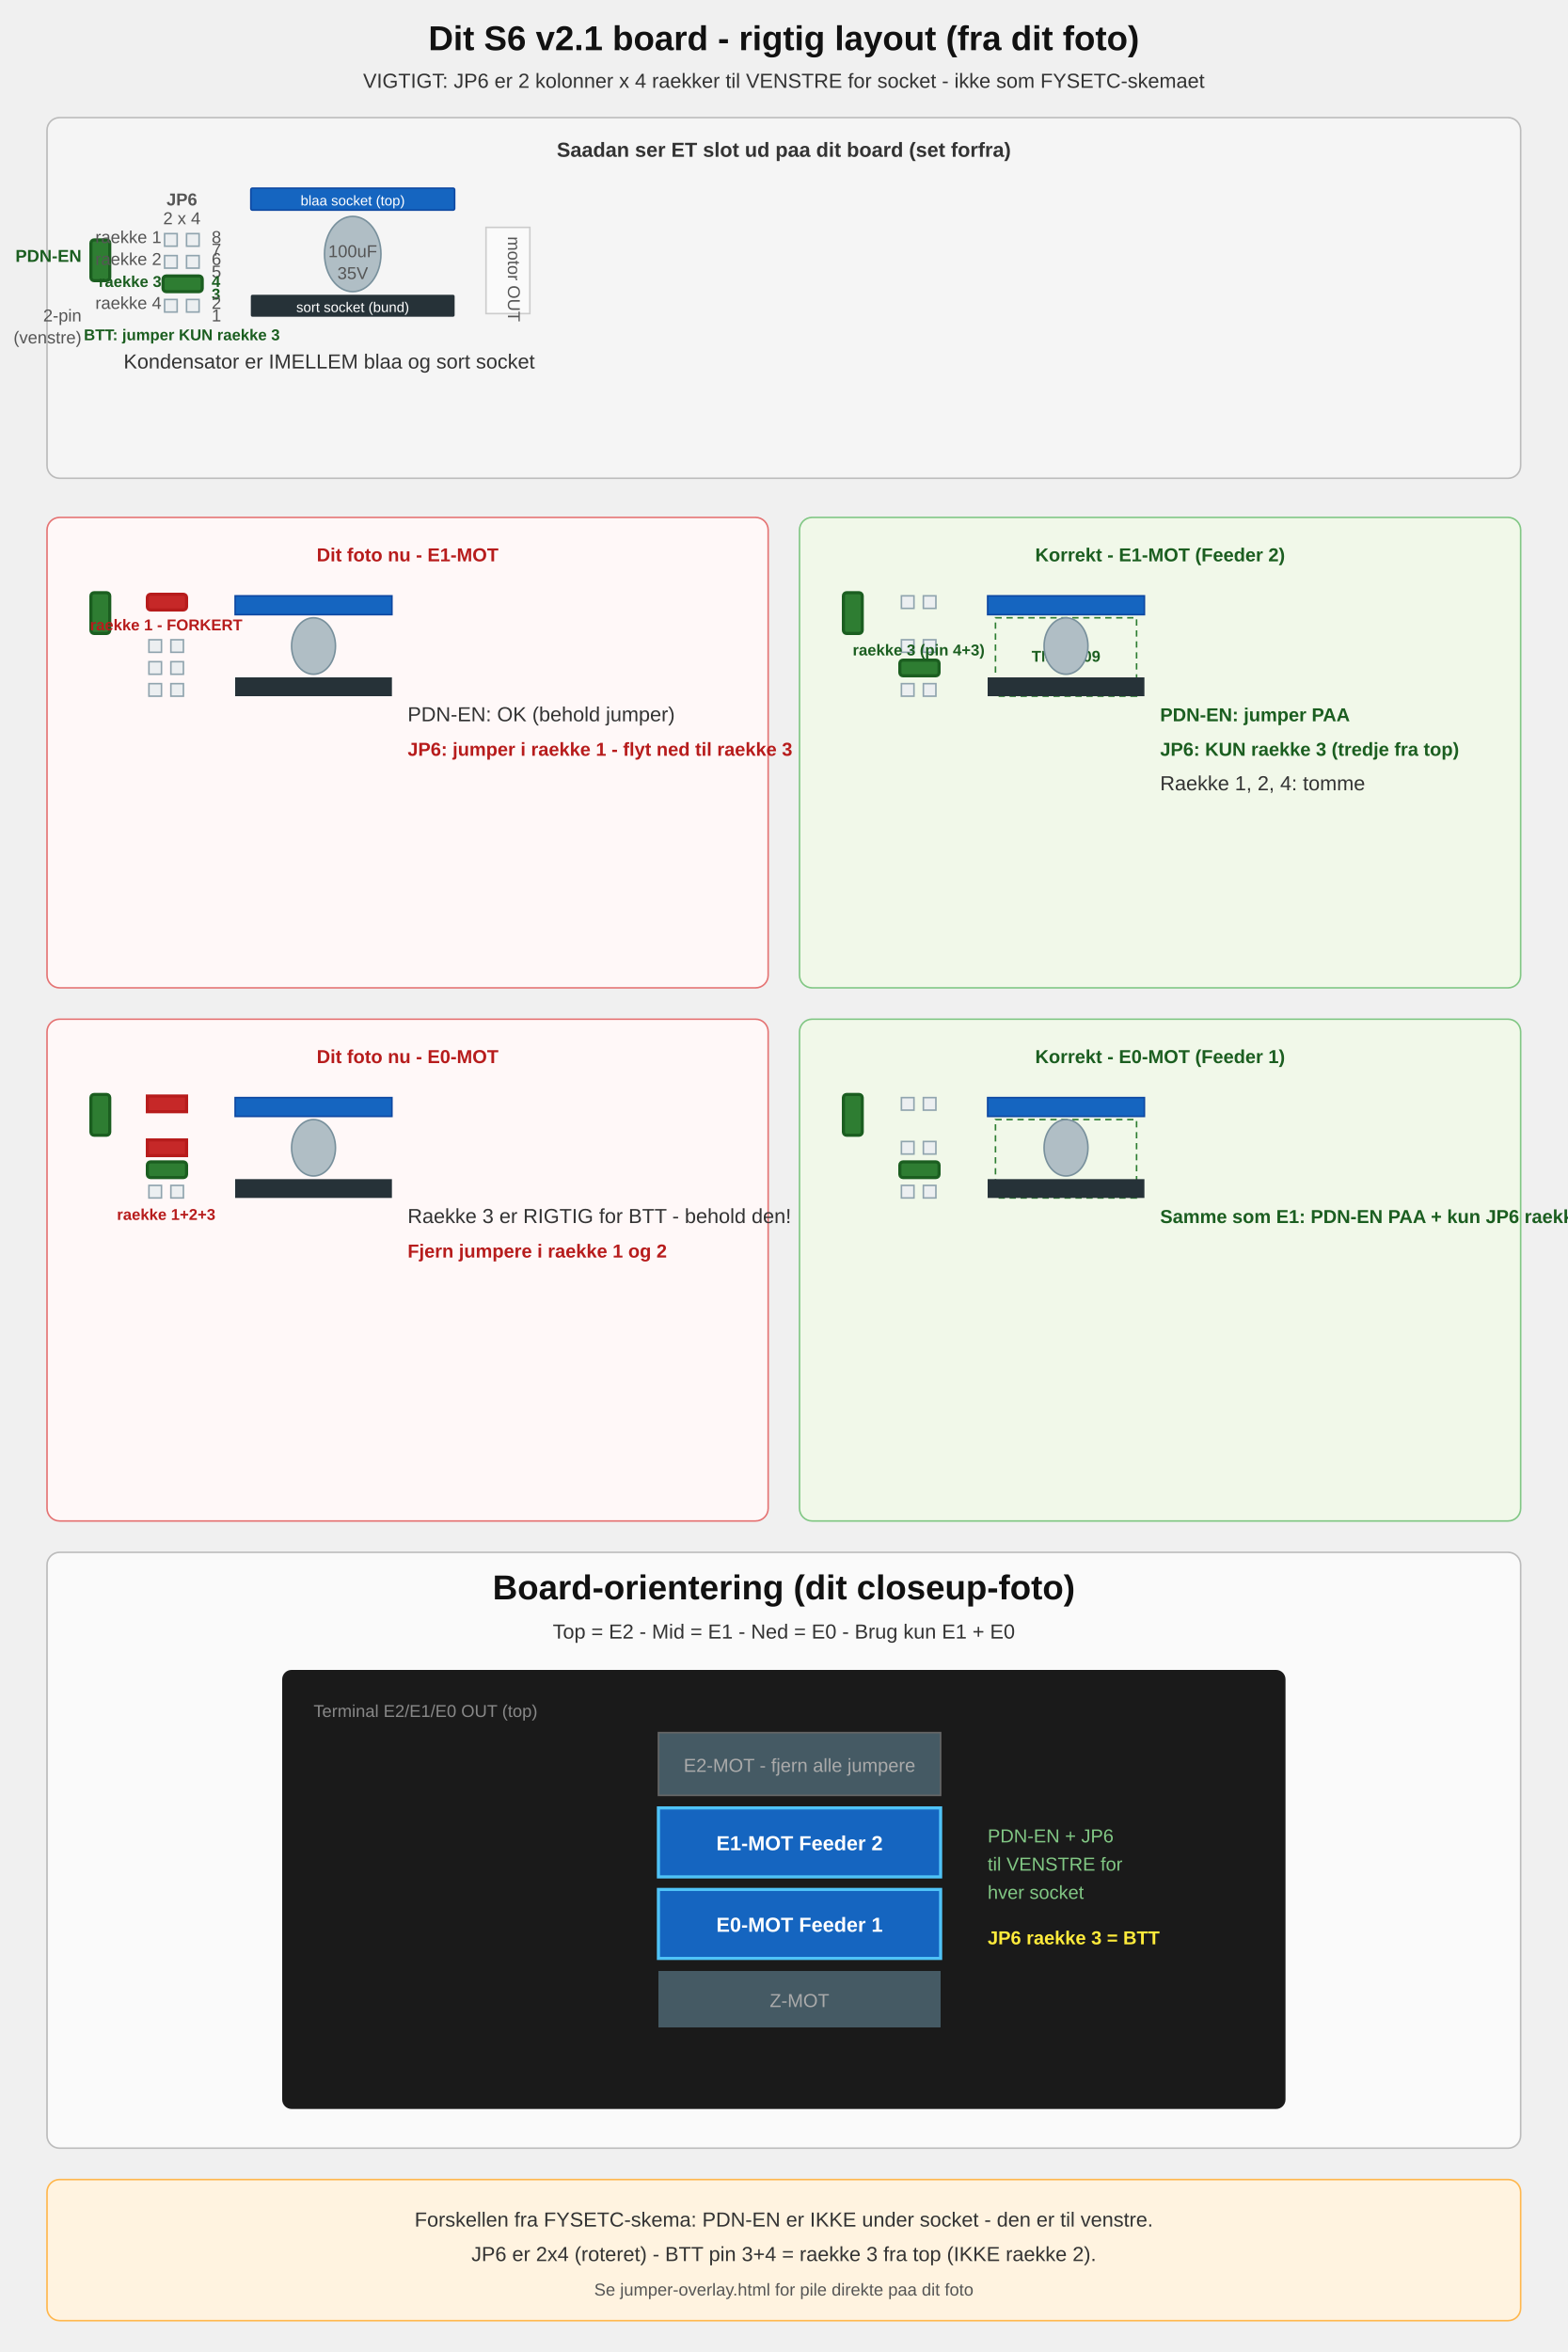
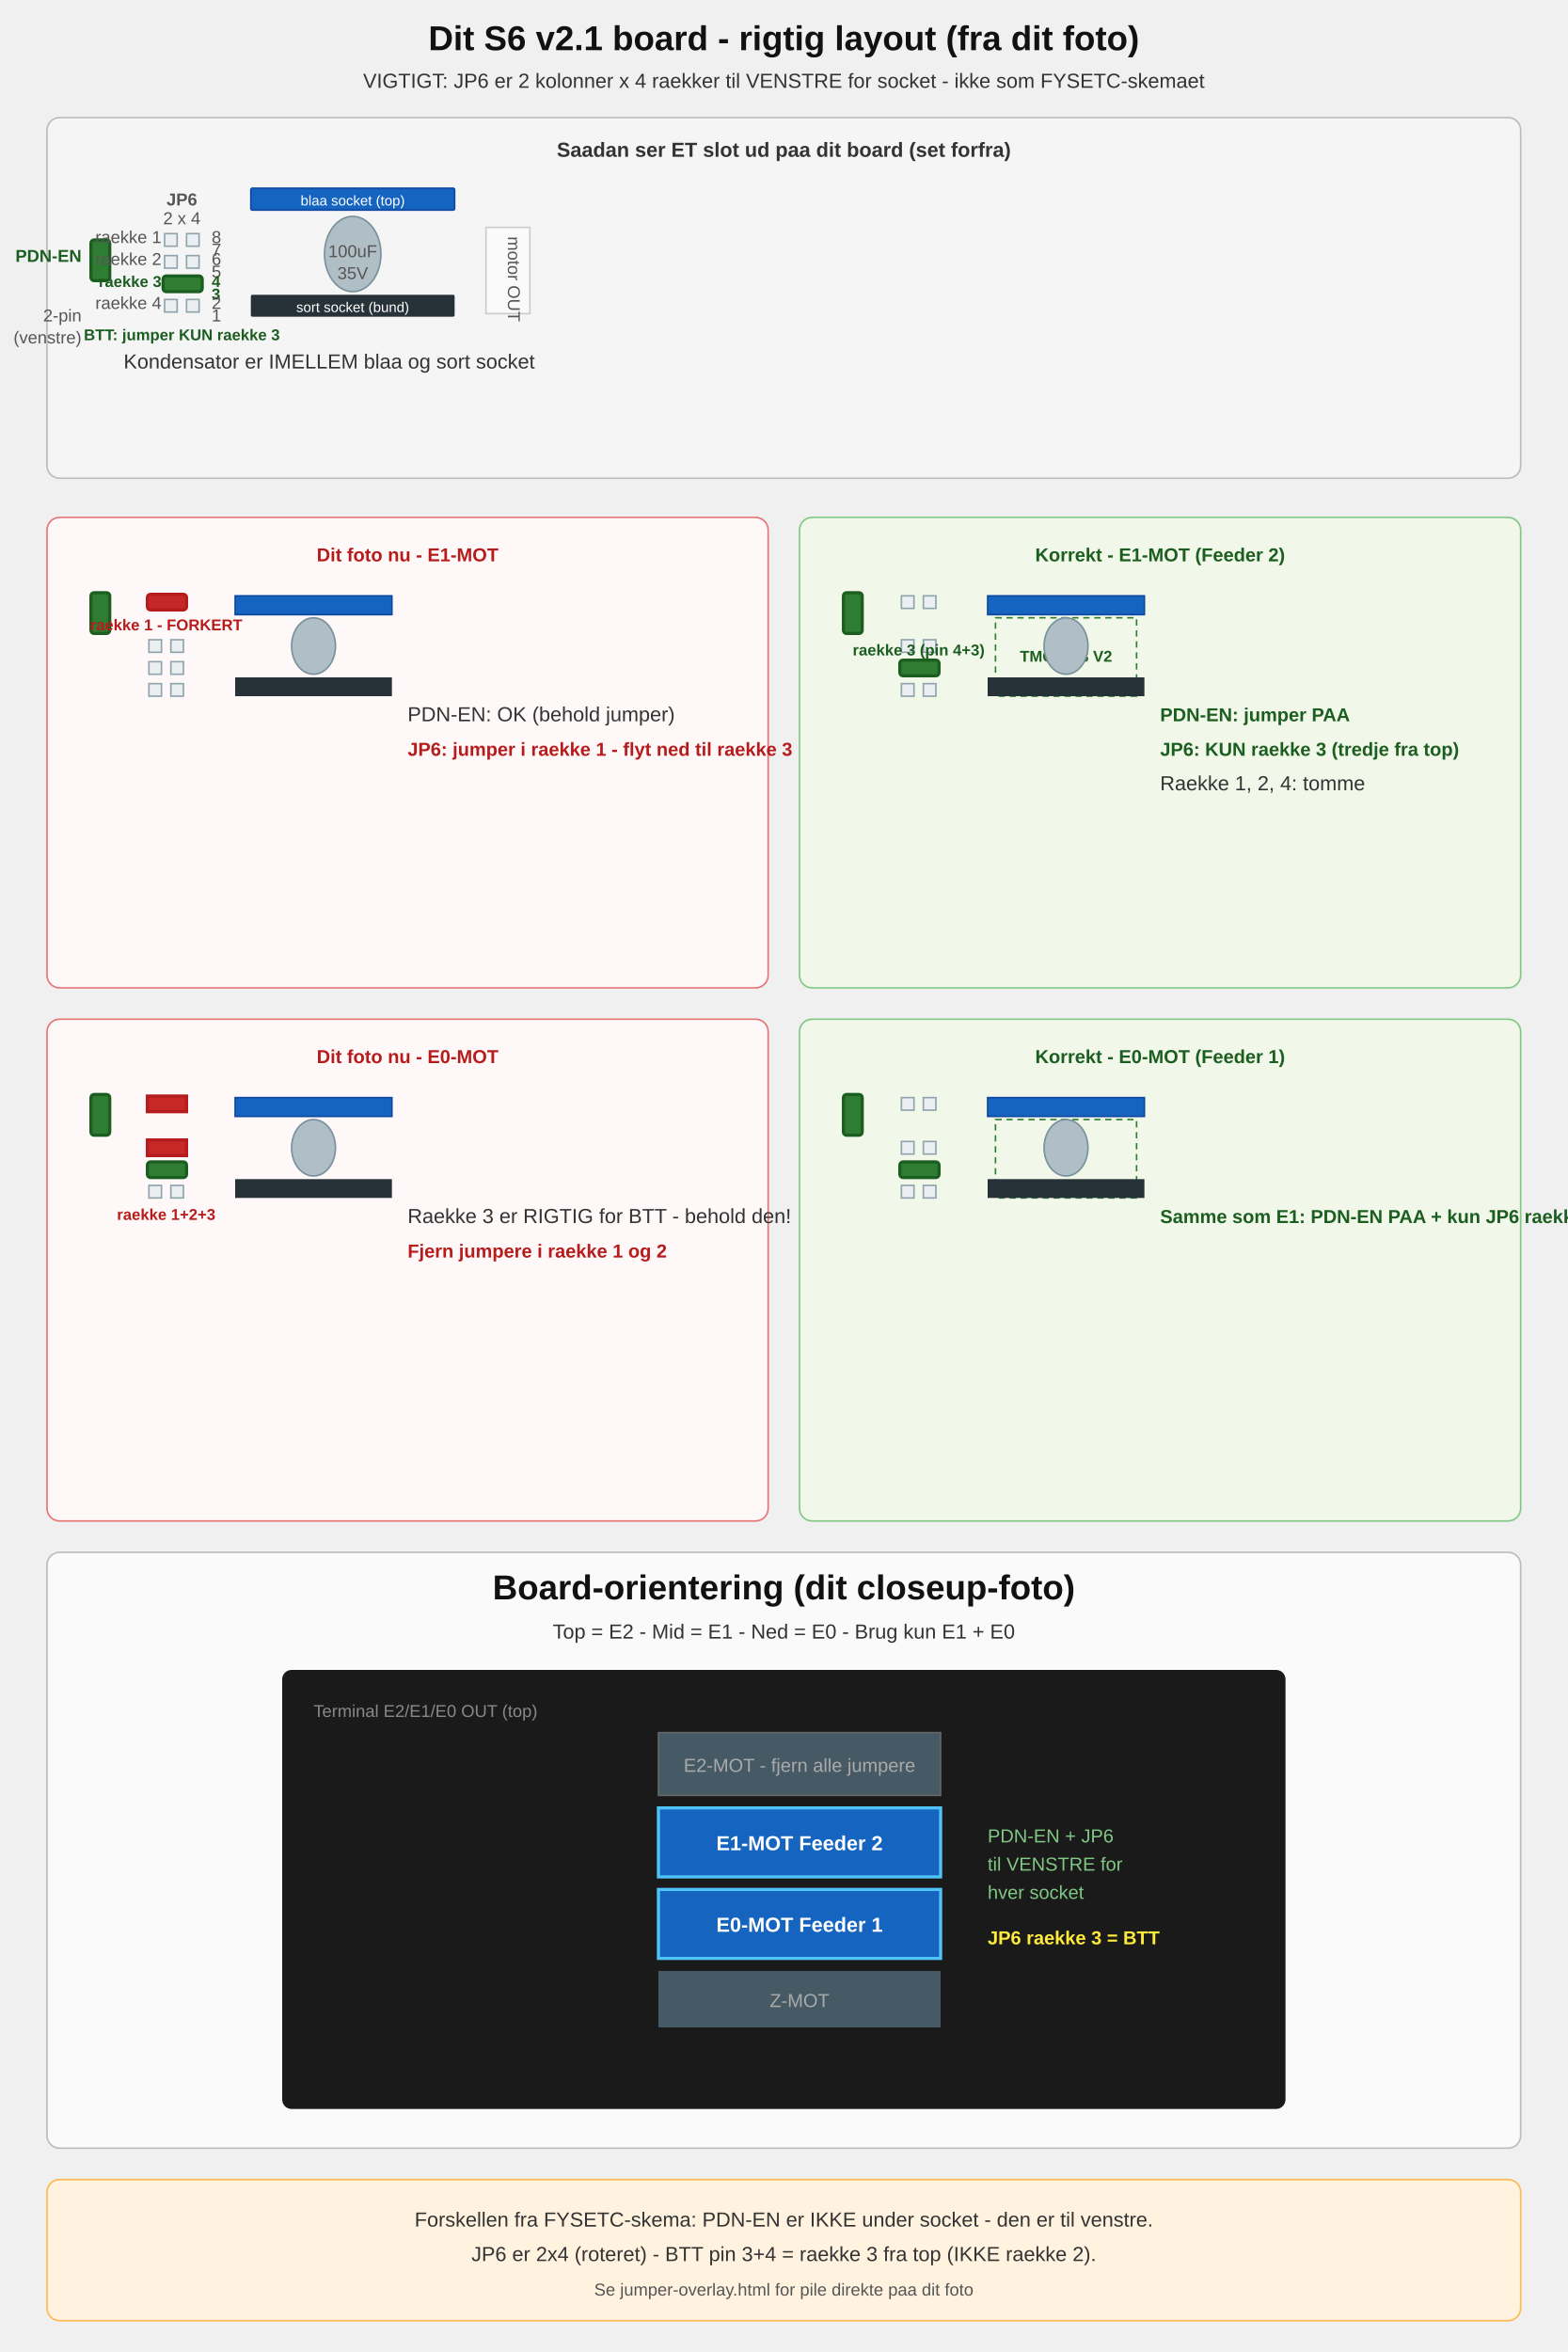
<svg xmlns="http://www.w3.org/2000/svg" viewBox="0 0 1000 1500" font-family="Segoe UI, Arial, sans-serif">
  <defs>
    <style>
      .t{font-size:22px;font-weight:700;fill:#111}
      .s{font-size:13px;fill:#333}
      .sm{font-size:11px;fill:#555}
      .ok{fill:#1b5e20;font-weight:700}
      .bad{fill:#b71c1c;font-weight:700}
      .pin{fill:#ffc107;stroke:#f57f17}
      .pe{fill:#eceff1;stroke:#90a4ae}
      .jon{fill:#2e7d32;stroke:#1b5e20;stroke-width:2}
      .jbad{fill:#c62828;stroke:#b71c1c;stroke-width:2}
      .blue{fill:#1565c0;stroke:#0d47a1}
      .blk{fill:#263238}
      .cap{fill:#b0bec5;stroke:#78909c}
    </style>
  </defs>
  <text x="500" y="32" text-anchor="middle" class="t">Dit S6 v2.1 board - rigtig layout (fra dit foto)</text>
  <text x="500" y="56" text-anchor="middle" class="s">VIGTIGT: JP6 er 2 kolonner x 4 raekker til VENSTRE for socket - ikke som FYSETC-skemaet</text>
  <rect x="30" y="75" width="940" height="230" fill="#f5f5f5" stroke="#bbb" rx="8" />
  <text x="500" y="100" text-anchor="middle" class="s" font-weight="700">Saadan ser ET slot ud paa dit board (set forfra)</text>
  <g transform="translate(60,120)">
    <g transform="translate(0,35)">
      <rect x="0" y="0" width="8" height="8" class="pin" />
      <rect x="0" y="14" width="8" height="8" class="pin" />
      <rect x="-2" y="-2" width="12" height="26" class="jon" rx="2" />
      <text x="-8" y="12" text-anchor="end" class="ok" font-size="11">PDN-EN</text>
      <text x="-8" y="50" text-anchor="end" class="sm">2-pin</text>
      <text x="-8" y="64" text-anchor="end" class="sm">(venstre)</text>
    </g>
    <g transform="translate(45,15)">
      <text x="11" y="-4" text-anchor="middle" class="sm" font-weight="700">JP6</text>
      <text x="11" y="8" text-anchor="middle" class="sm">2 x 4</text>
      <rect x="0" y="14" width="8" height="8" class="pe" />
      <rect x="14" y="14" width="8" height="8" class="pe" />
      <text x="30" y="20" class="sm">8</text>
      <text x="30" y="28" class="sm">7</text>
      <text x="-2" y="20" class="sm" text-anchor="end">raekke 1</text>
      <rect x="0" y="28" width="8" height="8" class="pe" />
      <rect x="14" y="28" width="8" height="8" class="pe" />
      <text x="30" y="34" class="sm">6</text>
      <text x="30" y="42" class="sm">5</text>
      <text x="-2" y="34" class="sm" text-anchor="end">raekke 2</text>
      <rect x="0" y="42" width="8" height="8" class="pin" />
      <rect x="14" y="42" width="8" height="8" class="pin" />
      <rect x="-1" y="41" width="25" height="10" class="jon" rx="2" />
      <text x="30" y="48" class="ok" font-size="10">4</text>
      <text x="30" y="56" class="ok" font-size="10">3</text>
      <text x="-2" y="48" class="ok" font-size="10" text-anchor="end">raekke 3</text>
      <rect x="0" y="56" width="8" height="8" class="pe" />
      <rect x="14" y="56" width="8" height="8" class="pe" />
      <text x="30" y="62" class="sm">2</text>
      <text x="30" y="70" class="sm">1</text>
      <text x="-2" y="62" class="sm" text-anchor="end">raekke 4</text>
      <text x="11" y="82" text-anchor="middle" class="ok" font-size="10">BTT: jumper KUN raekke 3</text>
    </g>
    <g transform="translate(100,0)">
      <rect x="0" y="0" width="130" height="14" class="blue" rx="1" />
      <text x="65" y="11" text-anchor="middle" fill="#fff" font-size="9">blaa socket (top)</text>
      <ellipse cx="65" cy="42" rx="18" ry="24" class="cap" />
      <text x="65" y="44" text-anchor="middle" class="sm">100uF</text>
      <text x="65" y="58" text-anchor="middle" class="sm">35V</text>
      <rect x="0" y="68" width="130" height="14" class="blk" rx="1" />
      <text x="65" y="79" text-anchor="middle" fill="#fff" font-size="9">sort socket (bund)</text>
    </g>
    <rect x="250" y="25" width="28" height="55" fill="#fafafa" stroke="#ccc" />
    <text x="264" y="58" text-anchor="middle" class="sm" transform="rotate(90 264 58)">motor OUT</text>
    <text x="150" y="115" text-anchor="middle" class="s">Kondensator er IMELLEM blaa og sort socket</text>
  </g>
  <g transform="translate(30,330)">
    <rect width="460" height="300" fill="#fff8f8" stroke="#e57373" rx="8" />
    <text x="230" y="28" text-anchor="middle" class="bad">Dit foto nu - E1-MOT</text>
    <g transform="translate(30,50)">
      <rect x="0" y="0" width="8" height="8" class="pin" />
      <rect x="0" y="14" width="8" height="8" class="pin" />
      <rect x="-2" y="-2" width="12" height="26" class="jon" rx="2" />
      <g transform="translate(35,0)">
        <rect x="0" y="0" width="8" height="8" class="pin" />
        <rect x="14" y="0" width="8" height="8" class="pin" />
        <rect x="-1" y="-1" width="25" height="10" class="jbad" rx="2" />
        <text x="11" y="22" text-anchor="middle" class="bad" font-size="10">raekke 1 - FORKERT</text>
        <rect x="0" y="28" width="8" height="8" class="pe" />
        <rect x="14" y="28" width="8" height="8" class="pe" />
        <rect x="0" y="42" width="8" height="8" class="pe" />
        <rect x="14" y="42" width="8" height="8" class="pe" />
        <rect x="0" y="56" width="8" height="8" class="pe" />
        <rect x="14" y="56" width="8" height="8" class="pe" />
      </g>
      <rect x="90" y="0" width="100" height="12" class="blue" />
      <ellipse cx="140" cy="32" rx="14" ry="18" class="cap" />
      <rect x="90" y="52" width="100" height="12" class="blk" />
    </g>
    <text x="230" y="130" class="s">PDN-EN: OK (behold jumper)</text>
    <text x="230" y="152" class="bad">JP6: jumper i raekke 1 - flyt ned til raekke 3</text>
  </g>
  <g transform="translate(510,330)">
    <rect width="460" height="300" fill="#f1f8e9" stroke="#81c784" rx="8" />
    <text x="230" y="28" text-anchor="middle" class="ok">Korrekt - E1-MOT (Feeder 2)</text>
    <g transform="translate(30,50)">
      <rect x="0" y="0" width="8" height="8" class="pin" />
      <rect x="0" y="14" width="8" height="8" class="pin" />
      <rect x="-2" y="-2" width="12" height="26" class="jon" rx="2" />
      <g transform="translate(35,0)">
        <rect x="0" y="0" width="8" height="8" class="pe" />
        <rect x="14" y="0" width="8" height="8" class="pe" />
        <rect x="0" y="28" width="8" height="8" class="pe" />
        <rect x="14" y="28" width="8" height="8" class="pe" />
        <rect x="0" y="42" width="8" height="8" class="pin" />
        <rect x="14" y="42" width="8" height="8" class="pin" />
        <rect x="-1" y="41" width="25" height="10" class="jon" rx="2" />
        <text x="11" y="38" text-anchor="middle" class="ok" font-size="10">raekke 3 (pin 4+3)</text>
        <rect x="0" y="56" width="8" height="8" class="pe" />
        <rect x="14" y="56" width="8" height="8" class="pe" />
      </g>
      <rect x="90" y="0" width="100" height="12" class="blue" />
      <rect x="95" y="14" width="90" height="50" fill="none" stroke="#2e7d32" stroke-dasharray="4,3" />
-       <text x="140" y="42" text-anchor="middle" class="ok" font-size="10">TMC2209</text>
+       <text x="140" y="42" text-anchor="middle" class="ok" font-size="10">TMC2208 V2</text>
      <ellipse cx="140" cy="32" rx="14" ry="18" class="cap" />
      <rect x="90" y="52" width="100" height="12" class="blk" />
    </g>
    <text x="230" y="130" class="ok">PDN-EN: jumper PAA</text>
    <text x="230" y="152" class="ok">JP6: KUN raekke 3 (tredje fra top)</text>
    <text x="230" y="174" class="s">Raekke 1, 2, 4: tomme</text>
  </g>
  <g transform="translate(30,650)">
    <rect width="460" height="320" fill="#fff8f8" stroke="#e57373" rx="8" />
    <text x="230" y="28" text-anchor="middle" class="bad">Dit foto nu - E0-MOT</text>
    <g transform="translate(30,50)">
      <rect x="0" y="0" width="8" height="8" class="pin" />
      <rect x="0" y="14" width="8" height="8" class="pin" />
      <rect x="-2" y="-2" width="12" height="26" class="jon" rx="2" />
      <g transform="translate(35,0)">
        <rect x="0" y="0" width="8" height="8" class="pin" />
        <rect x="14" y="0" width="8" height="8" class="pin" />
        <rect x="-1" y="-1" width="25" height="10" class="jbad" />
        <rect x="0" y="28" width="8" height="8" class="pin" />
        <rect x="14" y="28" width="8" height="8" class="pin" />
        <rect x="-1" y="27" width="25" height="10" class="jbad" />
        <rect x="0" y="42" width="8" height="8" class="pin" />
        <rect x="14" y="42" width="8" height="8" class="pin" />
        <rect x="-1" y="41" width="25" height="10" class="jon" rx="2" />
        <rect x="0" y="56" width="8" height="8" class="pe" />
        <rect x="14" y="56" width="8" height="8" class="pe" />
        <text x="11" y="78" text-anchor="middle" class="bad" font-size="10">raekke 1+2+3</text>
      </g>
      <rect x="90" y="0" width="100" height="12" class="blue" />
      <ellipse cx="140" cy="32" rx="14" ry="18" class="cap" />
      <rect x="90" y="52" width="100" height="12" class="blk" />
    </g>
    <text x="230" y="130" class="s">Raekke 3 er RIGTIG for BTT - behold den!</text>
    <text x="230" y="152" class="bad">Fjern jumpere i raekke 1 og 2</text>
  </g>
  <g transform="translate(510,650)">
    <rect width="460" height="320" fill="#f1f8e9" stroke="#81c784" rx="8" />
    <text x="230" y="28" text-anchor="middle" class="ok">Korrekt - E0-MOT (Feeder 1)</text>
    <g transform="translate(30,50)">
      <rect x="0" y="0" width="8" height="8" class="pin" />
      <rect x="0" y="14" width="8" height="8" class="pin" />
      <rect x="-2" y="-2" width="12" height="26" class="jon" rx="2" />
      <g transform="translate(35,0)">
        <rect x="0" y="0" width="8" height="8" class="pe" />
        <rect x="14" y="0" width="8" height="8" class="pe" />
        <rect x="0" y="28" width="8" height="8" class="pe" />
        <rect x="14" y="28" width="8" height="8" class="pe" />
        <rect x="0" y="42" width="8" height="8" class="pin" />
        <rect x="14" y="42" width="8" height="8" class="pin" />
        <rect x="-1" y="41" width="25" height="10" class="jon" rx="2" />
        <rect x="0" y="56" width="8" height="8" class="pe" />
        <rect x="14" y="56" width="8" height="8" class="pe" />
      </g>
      <rect x="90" y="0" width="100" height="12" class="blue" />
      <rect x="95" y="14" width="90" height="50" fill="none" stroke="#2e7d32" stroke-dasharray="4,3" />
      <ellipse cx="140" cy="32" rx="14" ry="18" class="cap" />
      <rect x="90" y="52" width="100" height="12" class="blk" />
    </g>
    <text x="230" y="130" class="ok">Samme som E1: PDN-EN PAA + kun JP6 raekke 3</text>
  </g>
  <rect x="30" y="990" width="940" height="380" fill="#fafafa" stroke="#bbb" rx="8" />
  <text x="500" y="1020" text-anchor="middle" class="t" font-size="18">Board-orientering (dit closeup-foto)</text>
  <text x="500" y="1045" text-anchor="middle" class="s">Top = E2 - Mid = E1 - Ned = E0 - Brug kun E1 + E0</text>
  <g transform="translate(180,1065)">
    <rect width="640" height="280" fill="#1a1a1a" rx="6" />
    <text x="20" y="30" fill="#888" font-size="11">Terminal E2/E1/E0 OUT (top)</text>
    <rect x="240" y="40" width="180" height="40" fill="#455a64" stroke="#666" />
    <text x="330" y="65" text-anchor="middle" fill="#aaa" font-size="12">E2-MOT - fjern alle jumpere</text>
    <rect x="240" y="88" width="180" height="44" fill="#1565c0" stroke="#4fc3f7" stroke-width="2" />
    <text x="330" y="115" text-anchor="middle" fill="#fff" font-size="13" font-weight="700">E1-MOT Feeder 2</text>
    <rect x="240" y="140" width="180" height="44" fill="#1565c0" stroke="#4fc3f7" stroke-width="2" />
    <text x="330" y="167" text-anchor="middle" fill="#fff" font-size="13" font-weight="700">E0-MOT Feeder 1</text>
    <rect x="240" y="192" width="180" height="36" fill="#455a64" />
    <text x="330" y="215" text-anchor="middle" fill="#aaa" font-size="12">Z-MOT</text>
    <text x="450" y="110" fill="#81c784" font-size="12">PDN-EN + JP6</text>
    <text x="450" y="128" fill="#81c784" font-size="12">til VENSTRE for</text>
    <text x="450" y="146" fill="#81c784" font-size="12">hver socket</text>
    <text x="450" y="175" fill="#ffeb3b" font-size="12" font-weight="700">JP6 raekke 3 = BTT</text>
  </g>
  <rect x="30" y="1390" width="940" height="90" fill="#fff3e0" stroke="#ffb74d" rx="8" />
  <text x="500" y="1420" text-anchor="middle" class="s">Forskellen fra FYSETC-skema: PDN-EN er IKKE under socket - den er til venstre.</text>
  <text x="500" y="1442" text-anchor="middle" class="s">JP6 er 2x4 (roteret) - BTT pin 3+4 = raekke 3 fra top (IKKE raekke 2).</text>
  <text x="500" y="1464" text-anchor="middle" class="sm">Se jumper-overlay.html for pile direkte paa dit foto</text>
</svg>
